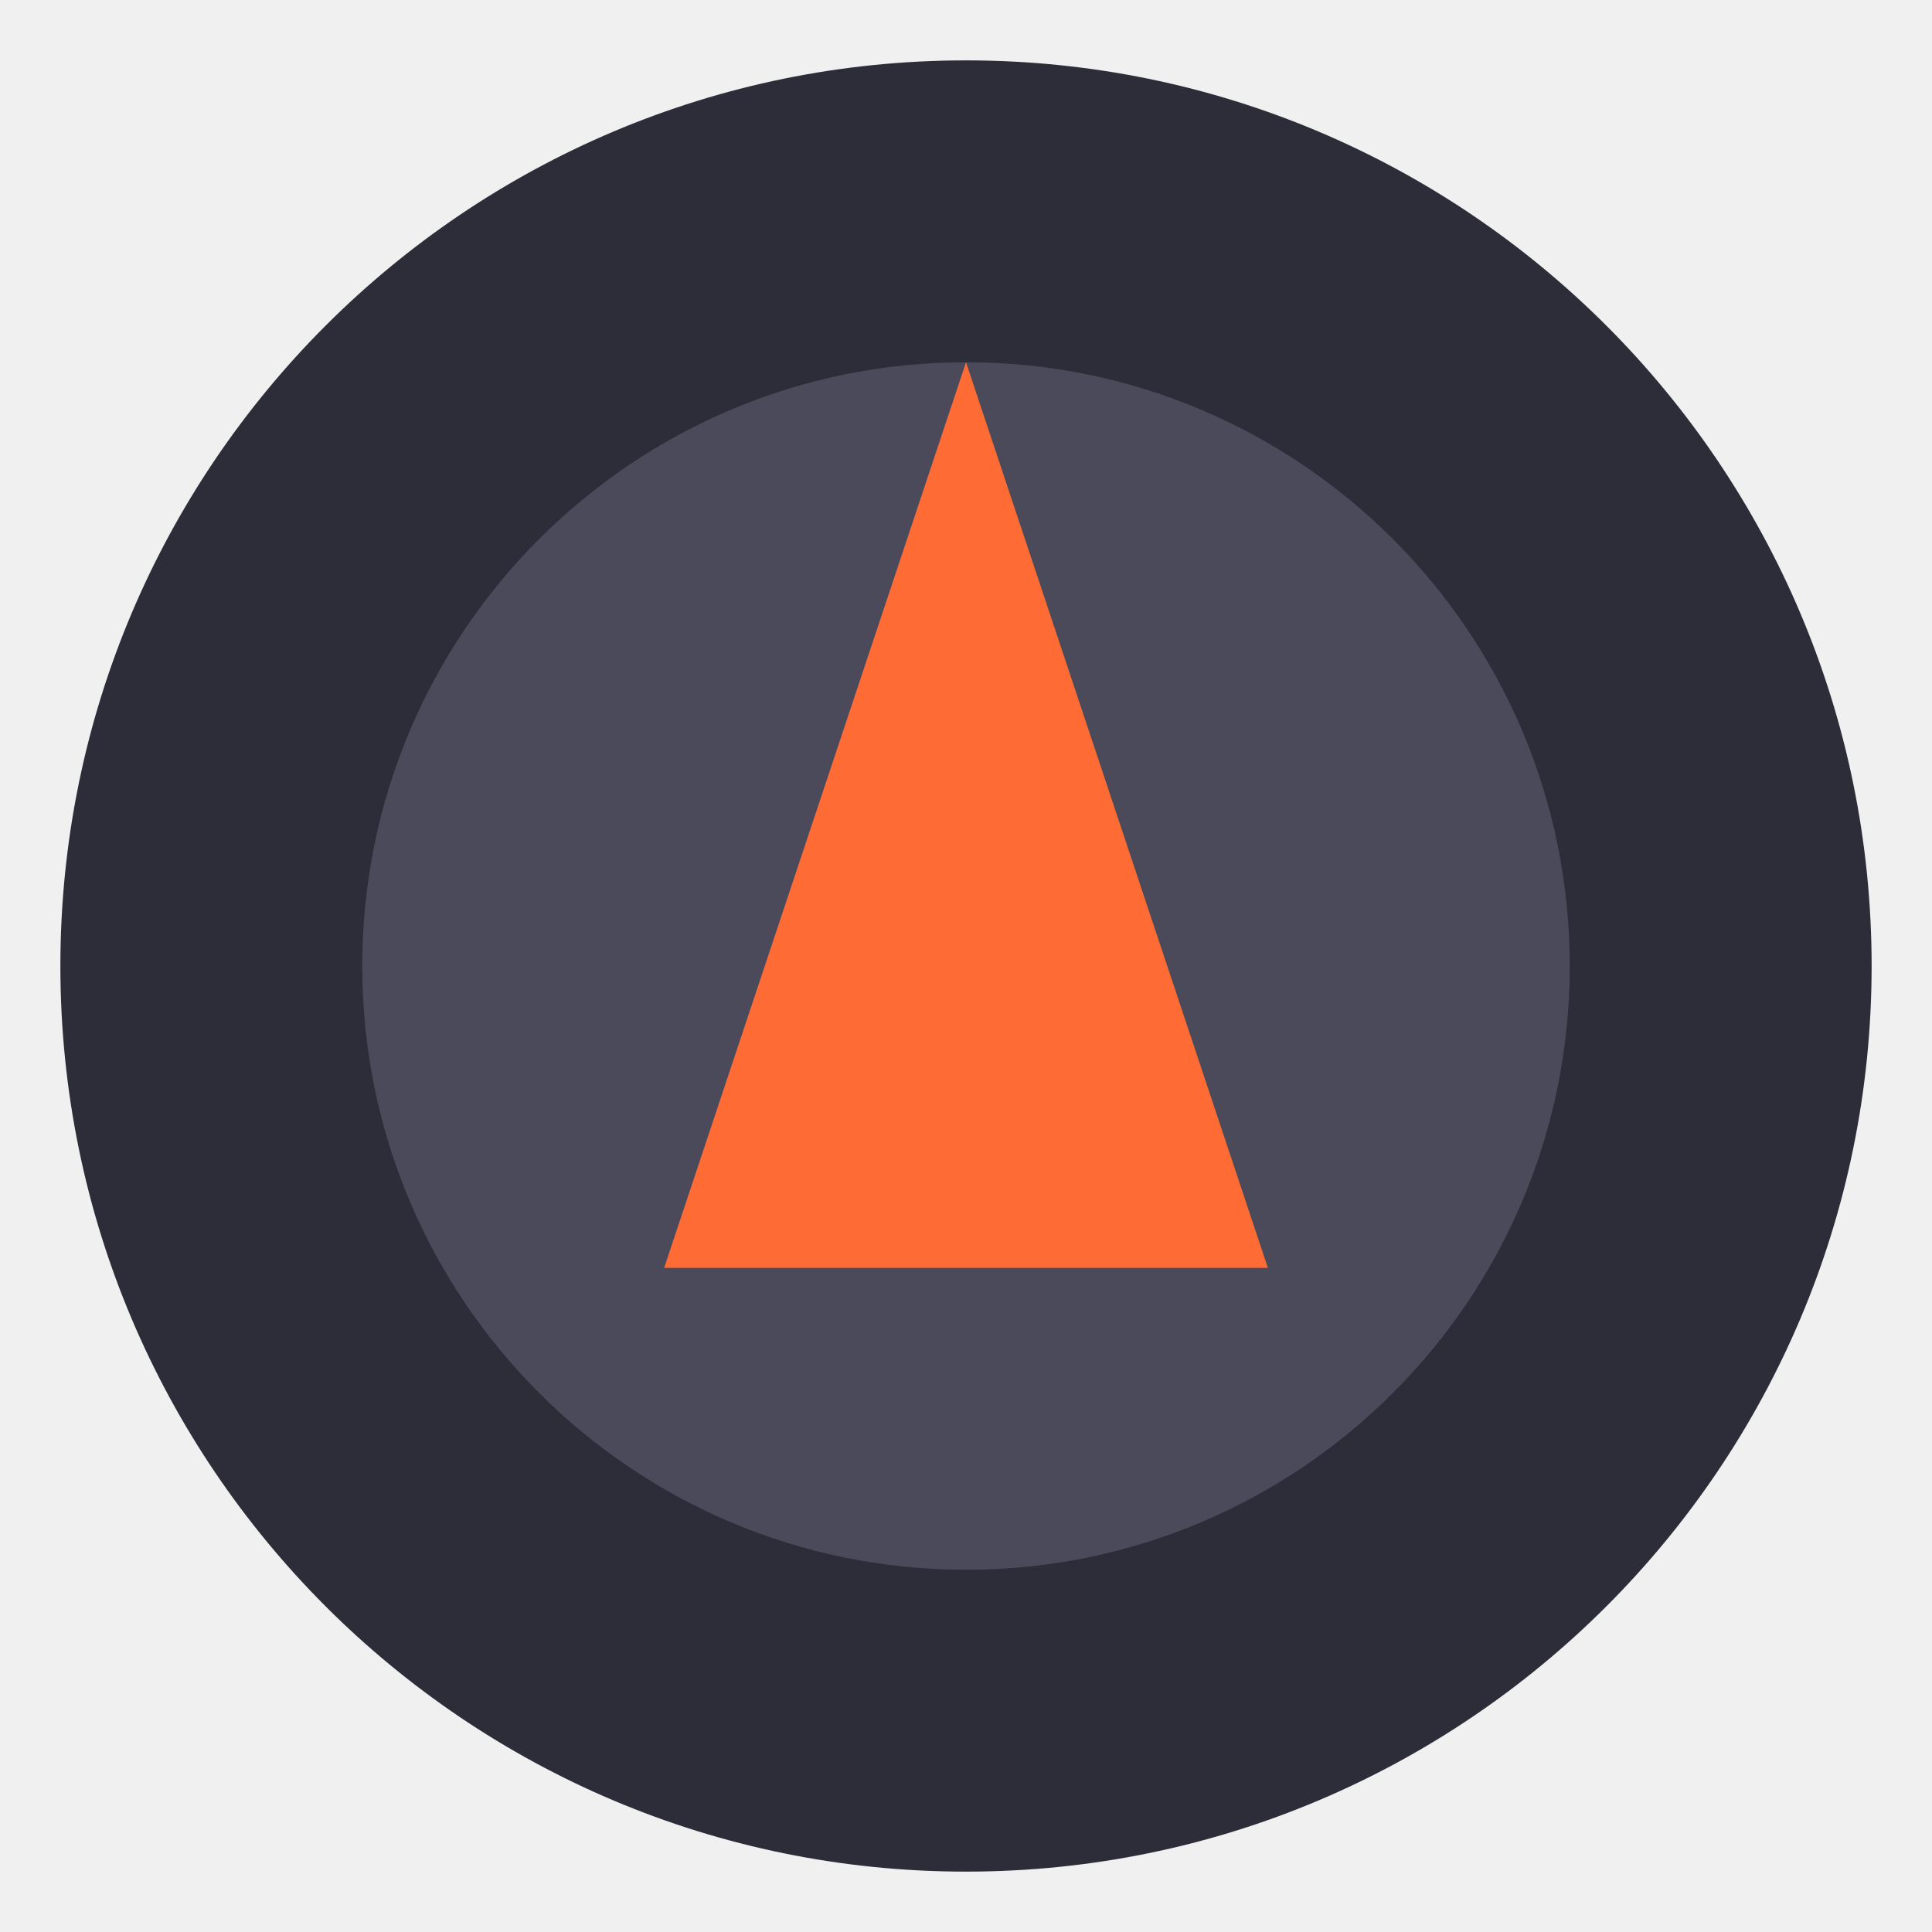
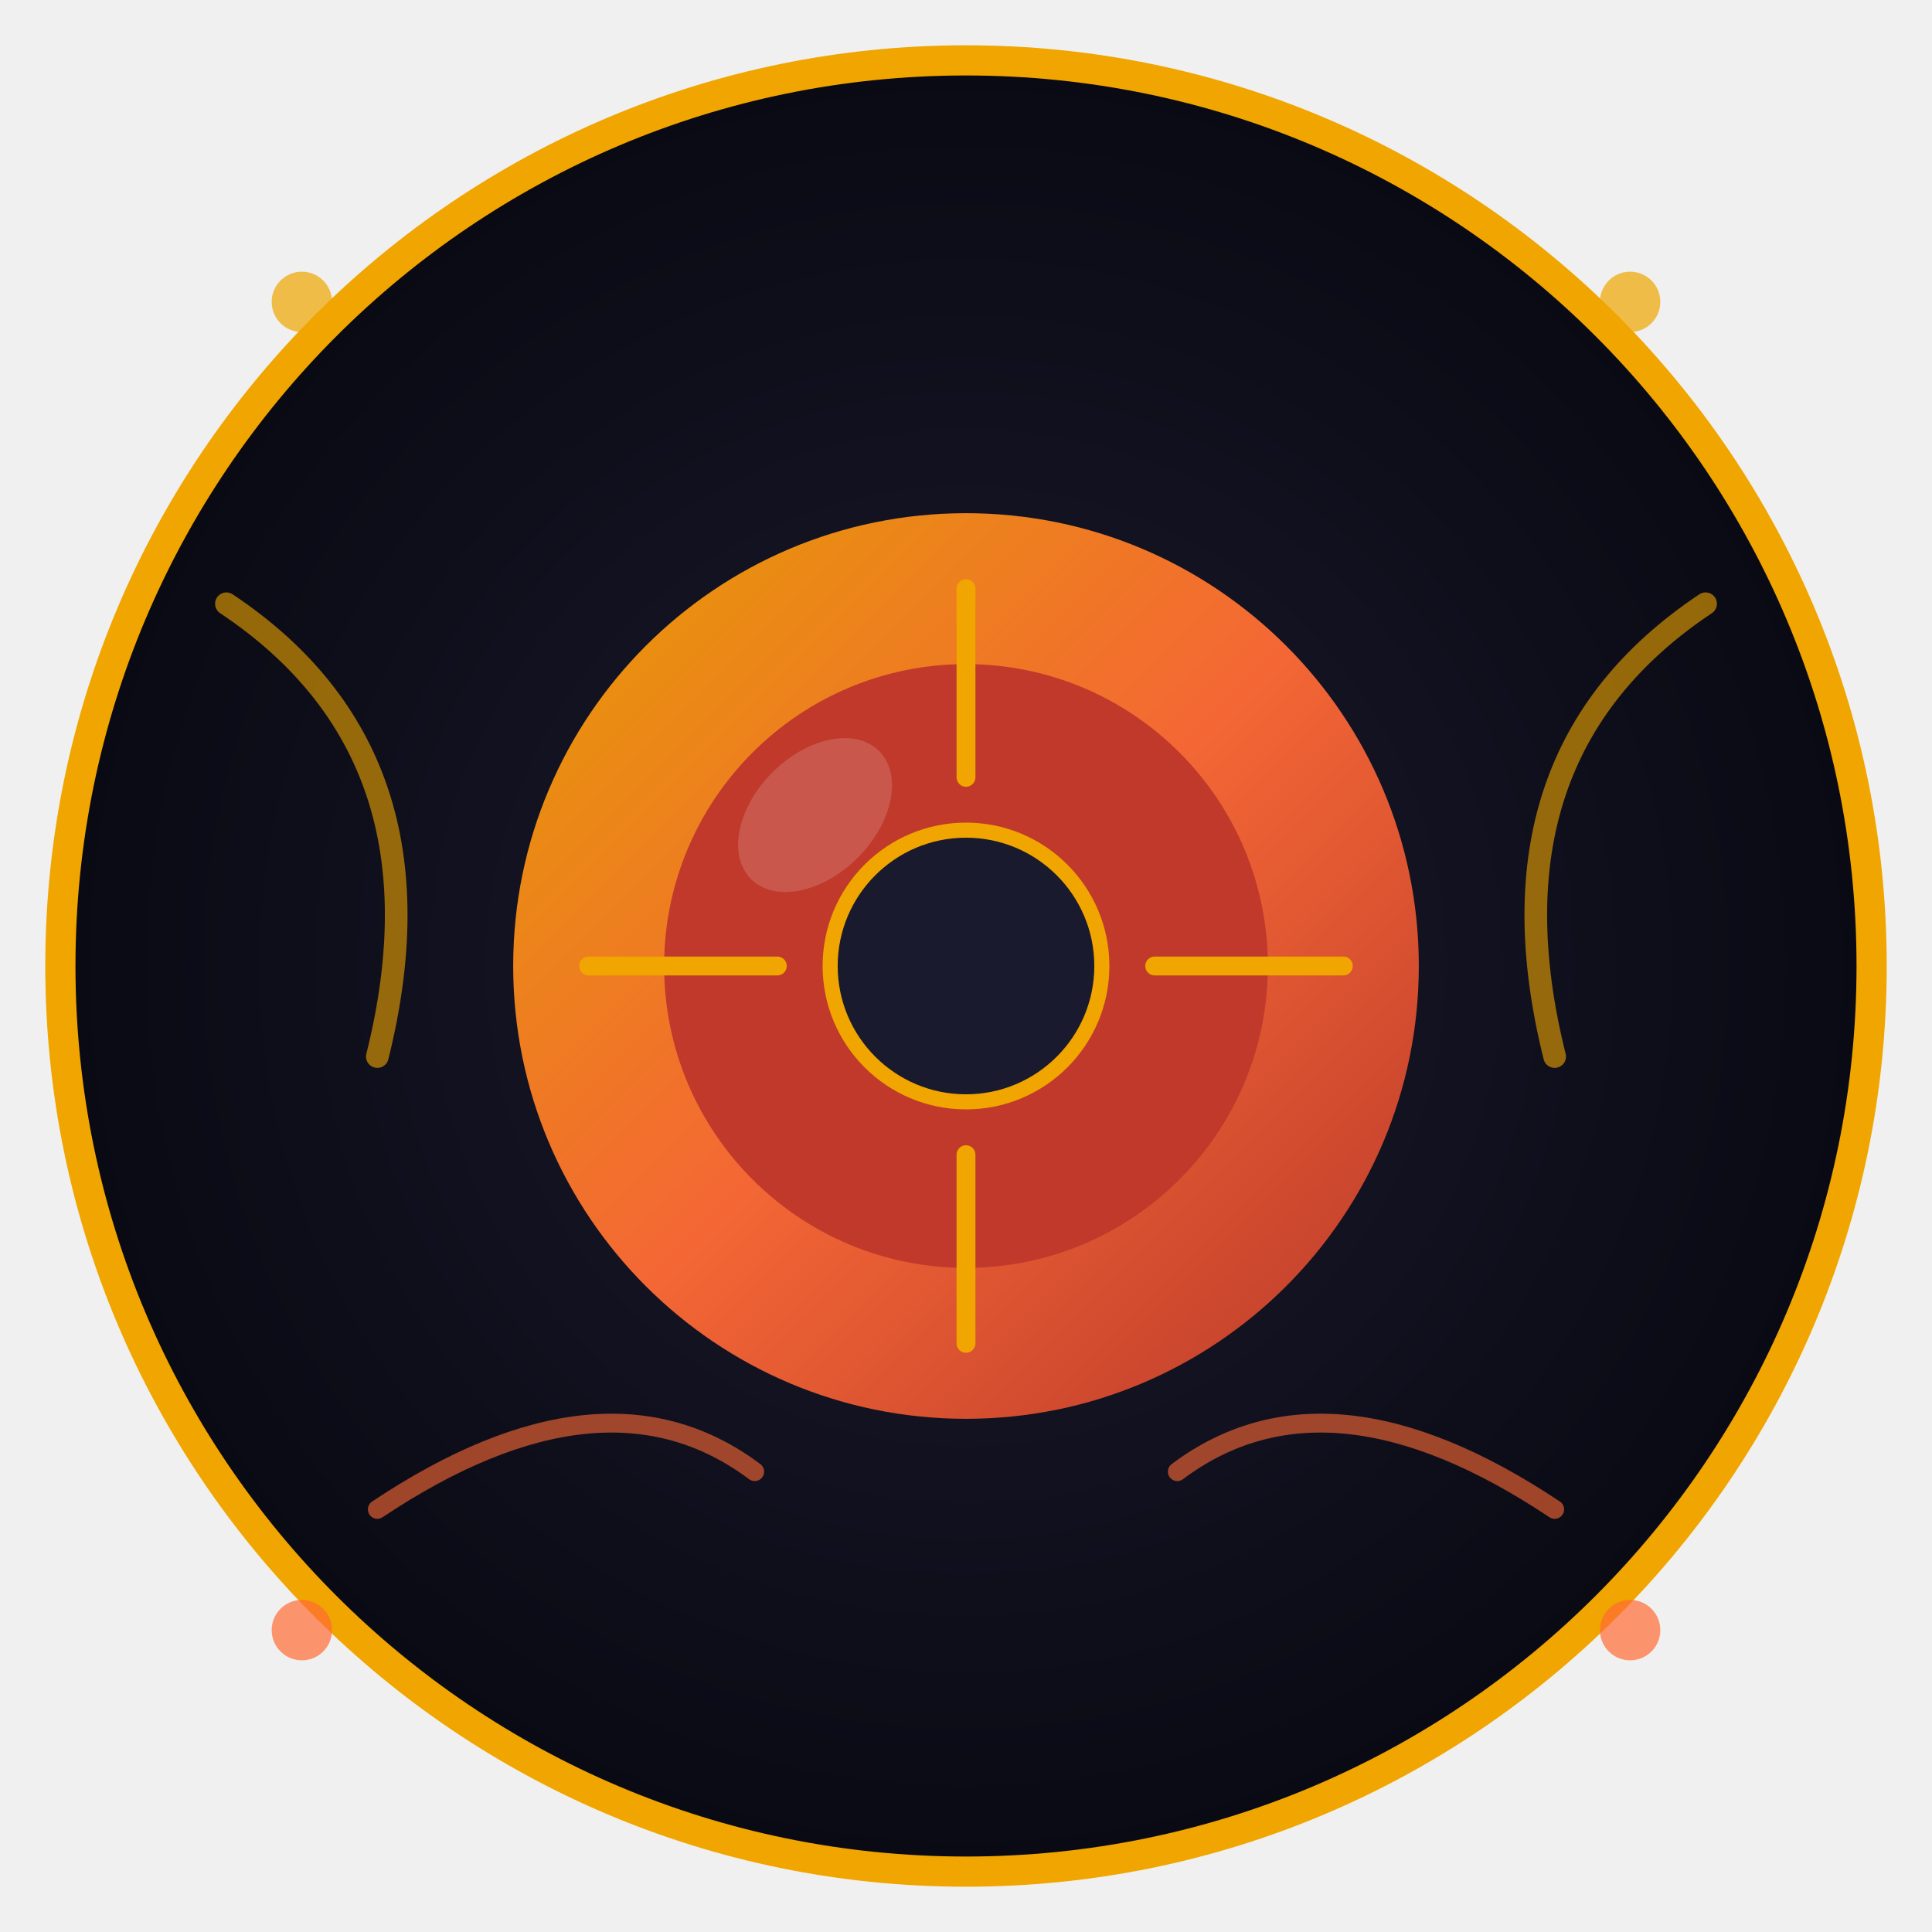
- <svg xmlns="http://www.w3.org/2000/svg" viewBox="0 0 128 128">
-   <circle cx="64" cy="64" r="60" fill="#2d2d3a" />
-   <circle cx="64" cy="64" r="40" fill="#4a4a5a" />
-   <polygon points="64,24 84,84 44,84" fill="#ff6b35" />
+ <svg xmlns="http://www.w3.org/2000/svg" viewBox="0 0 256 256">
+   <defs>
+     <radialGradient id="bg" cx="50%" cy="50%" r="50%">
+       <stop offset="0%" stop-color="#1a1a2e" />
+       <stop offset="100%" stop-color="#0a0a14" />
+     </radialGradient>
+     <linearGradient id="shell" x1="0%" y1="0%" x2="100%" y2="100%">
+       <stop offset="0%" stop-color="#f0a500" />
+       <stop offset="50%" stop-color="#ff6b35" />
+       <stop offset="100%" stop-color="#c0392b" />
+     </linearGradient>
+     <linearGradient id="metal" x1="0%" y1="0%" x2="100%" y2="100%">
+       <stop offset="0%" stop-color="#b0b0b0" />
+       <stop offset="100%" stop-color="#606060" />
+     </linearGradient>
+   </defs>
+   <circle cx="128" cy="128" r="120" fill="url(#bg)" stroke="#f0a500" stroke-width="4" />
+   <g transform="translate(128,128)">
+     <ellipse cx="0" cy="0" rx="60" ry="60" fill="url(#shell)" opacity="0.95" />
+     <ellipse cx="0" cy="0" rx="40" ry="40" fill="#c0392b" />
+     <circle cx="0" cy="0" r="18" fill="#1a1a2e" stroke="#f0a500" stroke-width="2" />
+     <line x1="-50" y1="0" x2="-25" y2="0" stroke="#f0a500" stroke-width="2.5" stroke-linecap="round" />
+     <line x1="25" y1="0" x2="50" y2="0" stroke="#f0a500" stroke-width="2.5" stroke-linecap="round" />
+     <line x1="0" y1="-50" x2="0" y2="-25" stroke="#f0a500" stroke-width="2.5" stroke-linecap="round" />
+     <line x1="0" y1="25" x2="0" y2="50" stroke="#f0a500" stroke-width="2.5" stroke-linecap="round" />
+     <ellipse cx="-20" cy="-20" rx="12" ry="8" fill="white" opacity="0.15" transform="rotate(-45,-20,-20)" />
+   </g>
+   <g opacity="0.6">
+     <path d="M 30 80 Q 60 100 50 140" stroke="#f0a500" stroke-width="3" fill="none" stroke-linecap="round" />
+     <path d="M 226 80 Q 196 100 206 140" stroke="#f0a500" stroke-width="3" fill="none" stroke-linecap="round" />
+     <path d="M 50 200 Q 80 180 100 195" stroke="#ff6b35" stroke-width="2.5" fill="none" stroke-linecap="round" />
+     <path d="M 206 200 Q 176 180 156 195" stroke="#ff6b35" stroke-width="2.5" fill="none" stroke-linecap="round" />
+   </g>
+   <circle cx="40" cy="40" r="4" fill="#f0a500" opacity="0.7" />
+   <circle cx="216" cy="40" r="4" fill="#f0a500" opacity="0.7" />
+   <circle cx="40" cy="216" r="4" fill="#ff6b35" opacity="0.7" />
+   <circle cx="216" cy="216" r="4" fill="#ff6b35" opacity="0.7" />
</svg>
